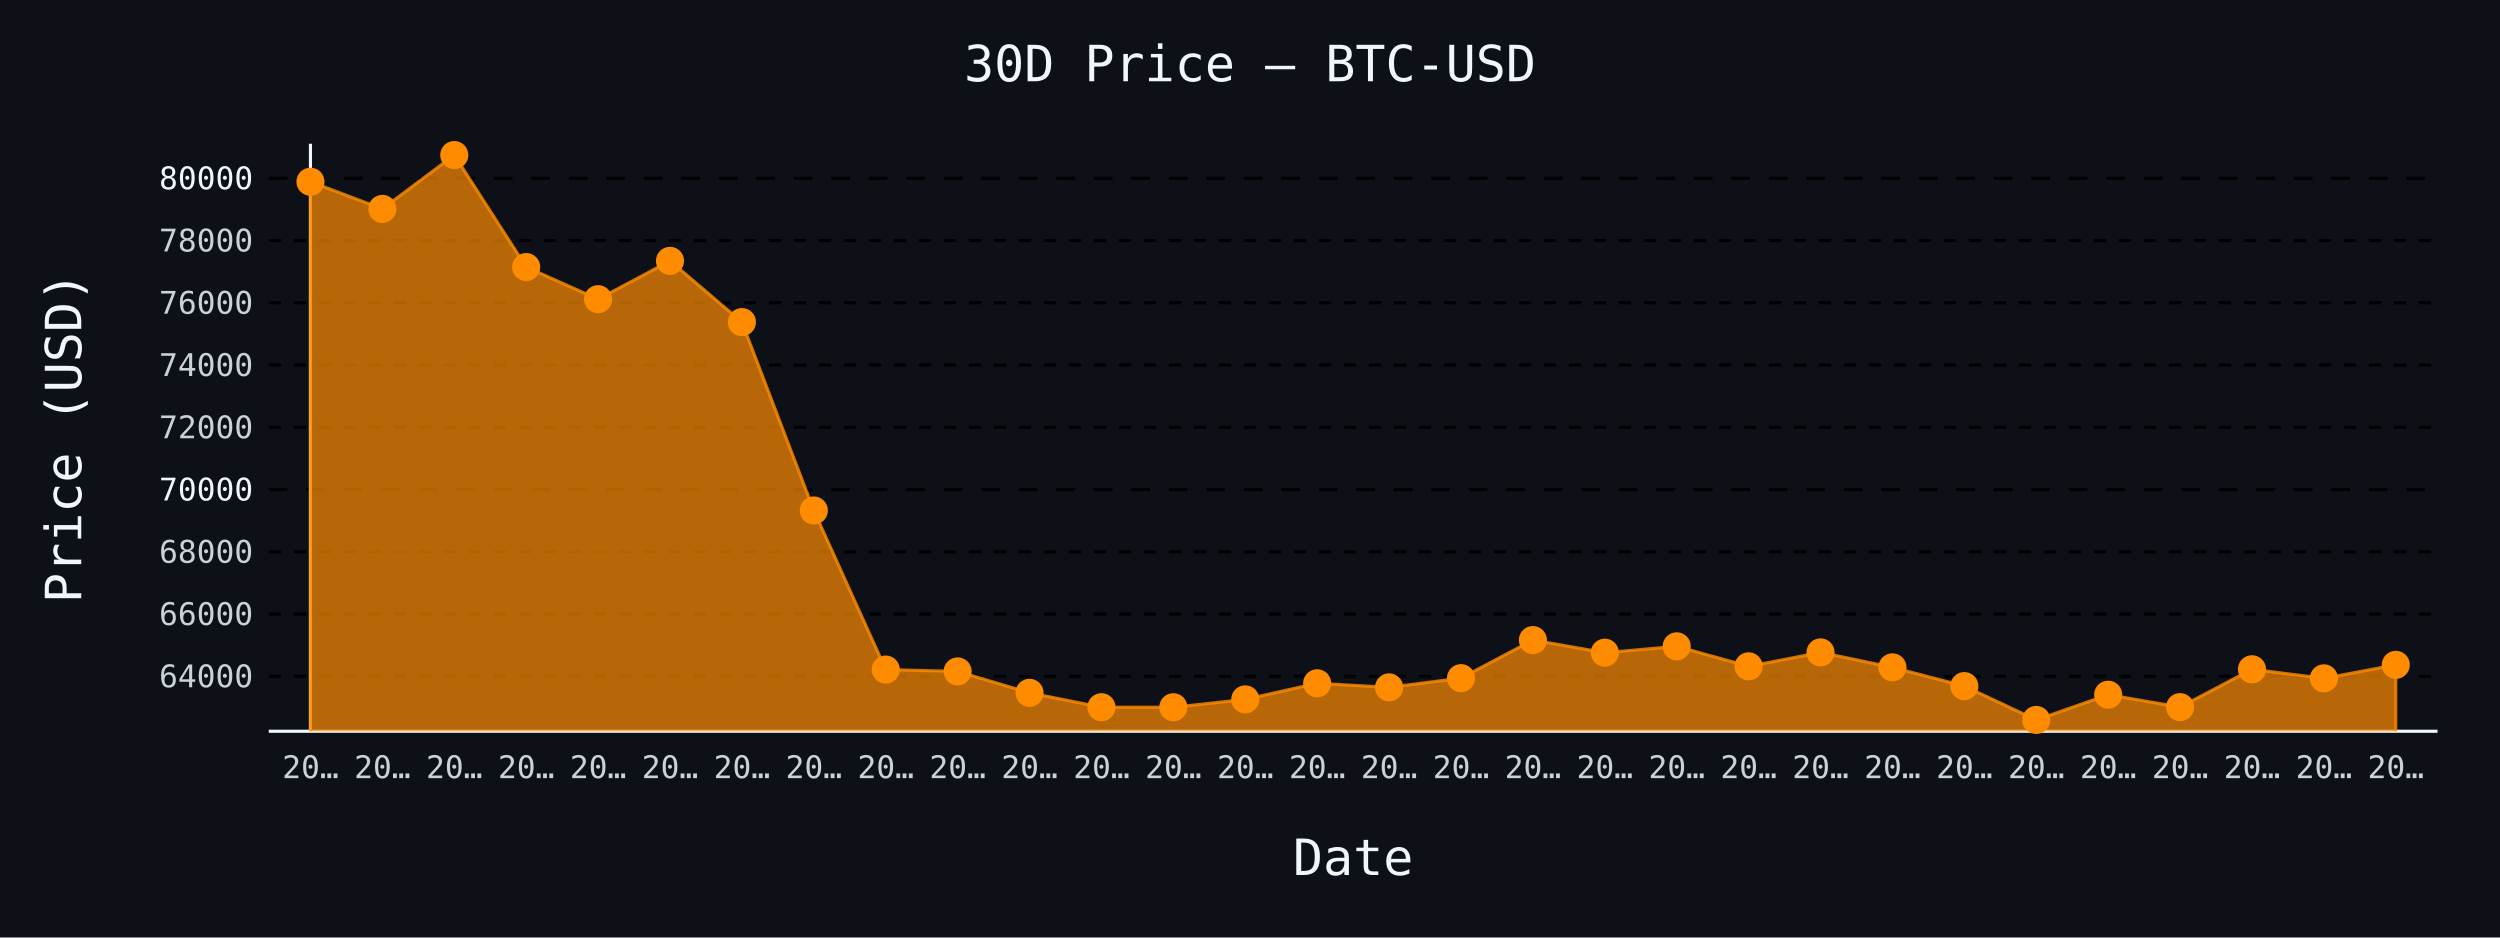
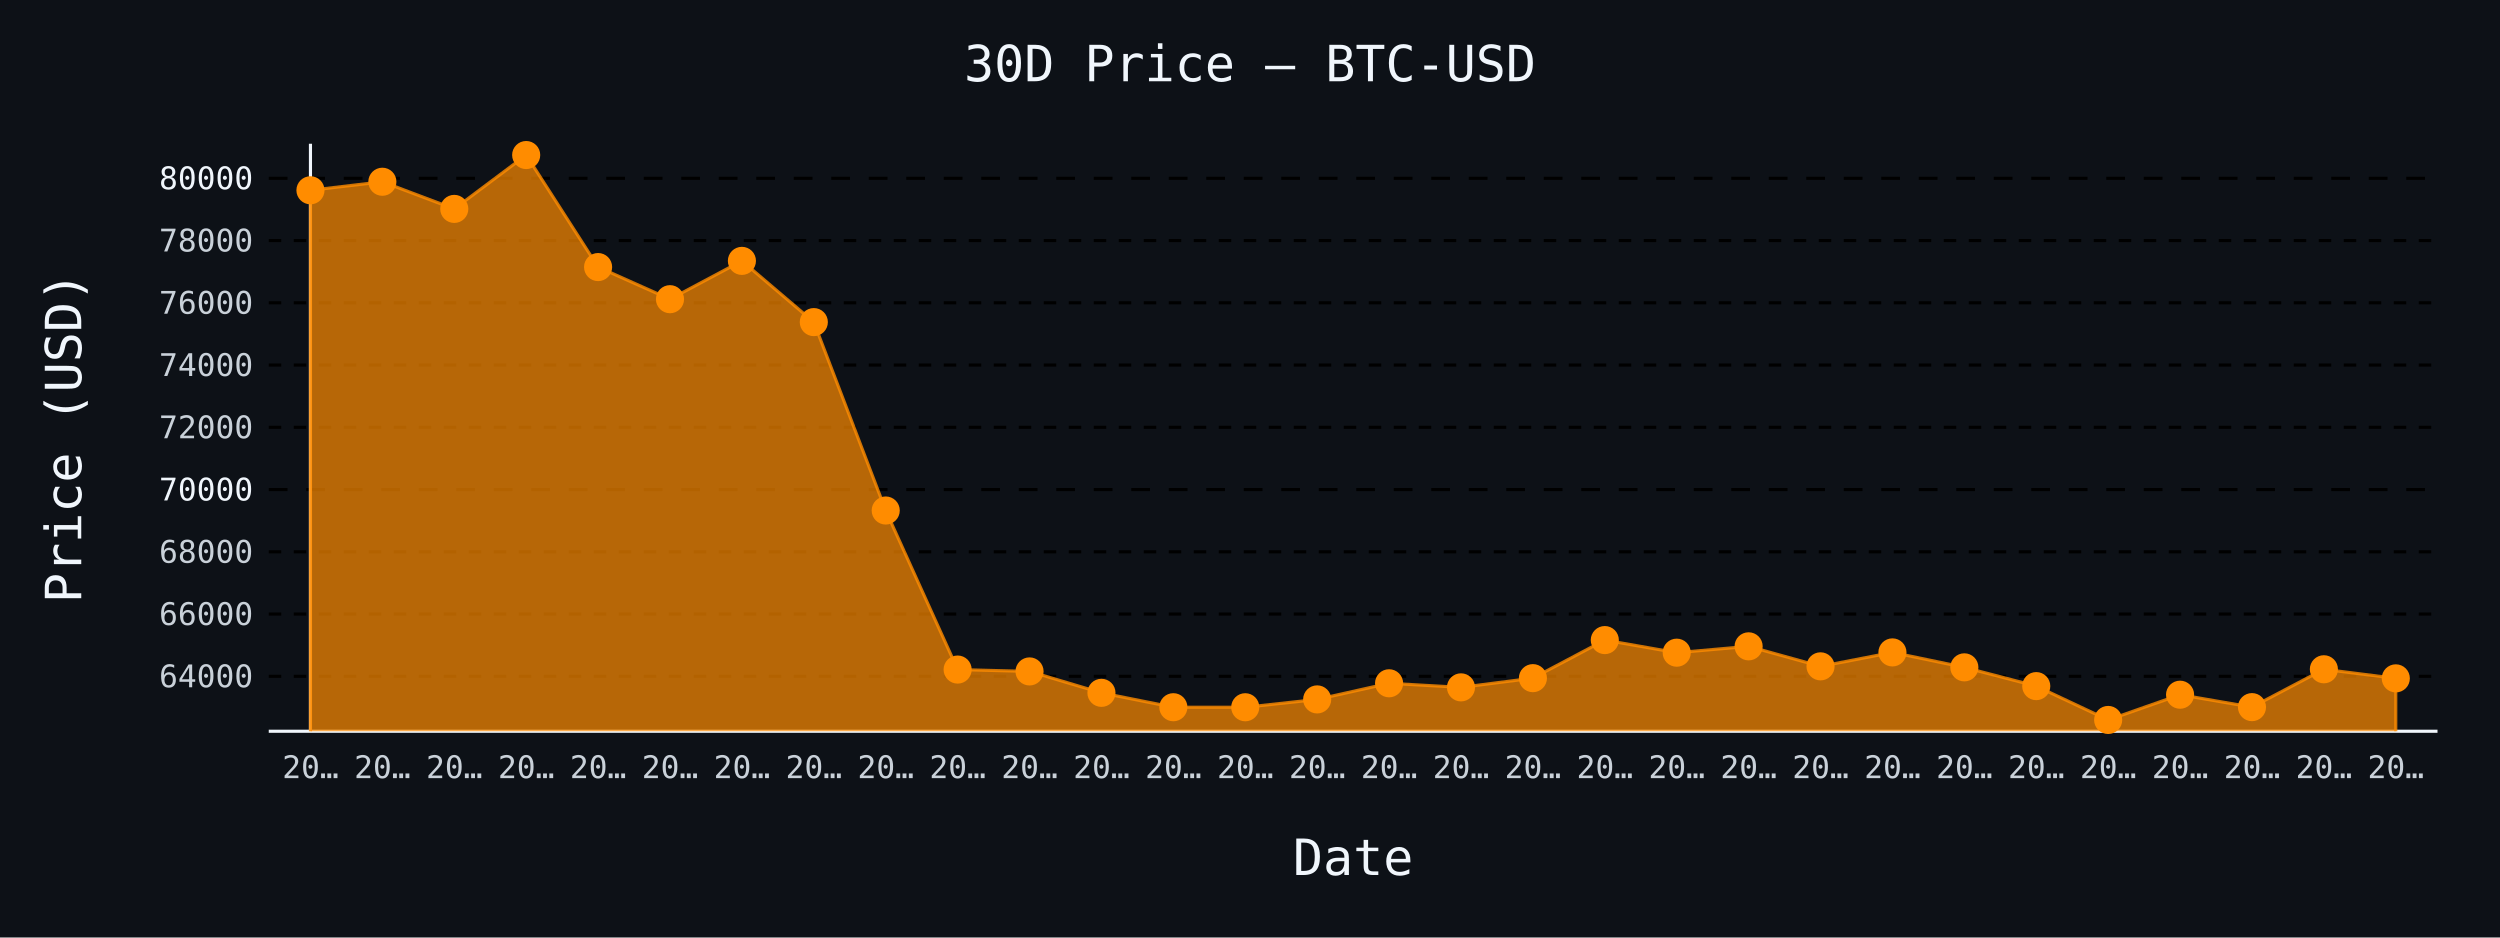
- <svg xmlns="http://www.w3.org/2000/svg" id="chart-0b46a574-34e0-4c50-af1b-cf3fa506cf15" class="pygal-chart" viewBox="0 0 800 300">
+ <svg xmlns="http://www.w3.org/2000/svg" id="chart-ab1d3163-944b-448a-abc1-00a0989a9eb6" class="pygal-chart" viewBox="0 0 800 300">
  <defs>
-     <style type="text/css">#chart-0b46a574-34e0-4c50-af1b-cf3fa506cf15{-webkit-user-select:none;-webkit-font-smoothing:antialiased;font-family:monospace}#chart-0b46a574-34e0-4c50-af1b-cf3fa506cf15 .title{font-family:monospace;font-size:16px}#chart-0b46a574-34e0-4c50-af1b-cf3fa506cf15 .legends .legend text{font-family:monospace;font-size:14px}#chart-0b46a574-34e0-4c50-af1b-cf3fa506cf15 .axis text{font-family:monospace;font-size:10px}#chart-0b46a574-34e0-4c50-af1b-cf3fa506cf15 .axis text.major{font-family:monospace;font-size:10px}#chart-0b46a574-34e0-4c50-af1b-cf3fa506cf15 .text-overlay text.value{font-family:monospace;font-size:16px}#chart-0b46a574-34e0-4c50-af1b-cf3fa506cf15 .text-overlay text.label{font-family:monospace;font-size:10px}#chart-0b46a574-34e0-4c50-af1b-cf3fa506cf15 .tooltip{font-family:monospace;font-size:14px}#chart-0b46a574-34e0-4c50-af1b-cf3fa506cf15 text.no_data{font-family:monospace;font-size:64px}
- #chart-0b46a574-34e0-4c50-af1b-cf3fa506cf15{background-color:#0d1117}#chart-0b46a574-34e0-4c50-af1b-cf3fa506cf15 path,#chart-0b46a574-34e0-4c50-af1b-cf3fa506cf15 line,#chart-0b46a574-34e0-4c50-af1b-cf3fa506cf15 rect,#chart-0b46a574-34e0-4c50-af1b-cf3fa506cf15 circle{-webkit-transition:150ms;-moz-transition:150ms;transition:150ms}#chart-0b46a574-34e0-4c50-af1b-cf3fa506cf15 .graph &gt; .background{fill:#0d1117}#chart-0b46a574-34e0-4c50-af1b-cf3fa506cf15 .plot &gt; .background{fill:#0d1117}#chart-0b46a574-34e0-4c50-af1b-cf3fa506cf15 .graph{fill:#c9d1d9}#chart-0b46a574-34e0-4c50-af1b-cf3fa506cf15 text.no_data{fill:#f0f6fc}#chart-0b46a574-34e0-4c50-af1b-cf3fa506cf15 .title{fill:#f0f6fc}#chart-0b46a574-34e0-4c50-af1b-cf3fa506cf15 .legends .legend text{fill:#c9d1d9}#chart-0b46a574-34e0-4c50-af1b-cf3fa506cf15 .legends .legend:hover text{fill:#f0f6fc}#chart-0b46a574-34e0-4c50-af1b-cf3fa506cf15 .axis .line{stroke:#f0f6fc}#chart-0b46a574-34e0-4c50-af1b-cf3fa506cf15 .axis .guide.line{stroke:#8b949e}#chart-0b46a574-34e0-4c50-af1b-cf3fa506cf15 .axis .major.line{stroke:#c9d1d9}#chart-0b46a574-34e0-4c50-af1b-cf3fa506cf15 .axis text.major{fill:#f0f6fc}#chart-0b46a574-34e0-4c50-af1b-cf3fa506cf15 .axis.y .guides:hover .guide.line,#chart-0b46a574-34e0-4c50-af1b-cf3fa506cf15 .line-graph .axis.x .guides:hover .guide.line,#chart-0b46a574-34e0-4c50-af1b-cf3fa506cf15 .stackedline-graph .axis.x .guides:hover .guide.line,#chart-0b46a574-34e0-4c50-af1b-cf3fa506cf15 .xy-graph .axis.x .guides:hover .guide.line{stroke:#f0f6fc}#chart-0b46a574-34e0-4c50-af1b-cf3fa506cf15 .axis .guides:hover text{fill:#f0f6fc}#chart-0b46a574-34e0-4c50-af1b-cf3fa506cf15 .reactive{fill-opacity:.7;stroke-opacity:.8;stroke-width:1}#chart-0b46a574-34e0-4c50-af1b-cf3fa506cf15 .ci{stroke:#c9d1d9}#chart-0b46a574-34e0-4c50-af1b-cf3fa506cf15 .reactive.active,#chart-0b46a574-34e0-4c50-af1b-cf3fa506cf15 .active .reactive{fill-opacity:.8;stroke-opacity:.9;stroke-width:4}#chart-0b46a574-34e0-4c50-af1b-cf3fa506cf15 .ci .reactive.active{stroke-width:1.5}#chart-0b46a574-34e0-4c50-af1b-cf3fa506cf15 .series text{fill:#f0f6fc}#chart-0b46a574-34e0-4c50-af1b-cf3fa506cf15 .tooltip rect{fill:#0d1117;stroke:#f0f6fc;-webkit-transition:opacity 150ms;-moz-transition:opacity 150ms;transition:opacity 150ms}#chart-0b46a574-34e0-4c50-af1b-cf3fa506cf15 .tooltip .label{fill:#c9d1d9}#chart-0b46a574-34e0-4c50-af1b-cf3fa506cf15 .tooltip .label{fill:#c9d1d9}#chart-0b46a574-34e0-4c50-af1b-cf3fa506cf15 .tooltip .legend{font-size:.8em;fill:#8b949e}#chart-0b46a574-34e0-4c50-af1b-cf3fa506cf15 .tooltip .x_label{font-size:.6em;fill:#f0f6fc}#chart-0b46a574-34e0-4c50-af1b-cf3fa506cf15 .tooltip .xlink{font-size:.5em;text-decoration:underline}#chart-0b46a574-34e0-4c50-af1b-cf3fa506cf15 .tooltip .value{font-size:1.5em}#chart-0b46a574-34e0-4c50-af1b-cf3fa506cf15 .bound{font-size:.5em}#chart-0b46a574-34e0-4c50-af1b-cf3fa506cf15 .max-value{font-size:.75em;fill:#8b949e}#chart-0b46a574-34e0-4c50-af1b-cf3fa506cf15 .map-element{fill:#0d1117;stroke:#8b949e !important}#chart-0b46a574-34e0-4c50-af1b-cf3fa506cf15 .map-element .reactive{fill-opacity:inherit;stroke-opacity:inherit}#chart-0b46a574-34e0-4c50-af1b-cf3fa506cf15 .color-0,#chart-0b46a574-34e0-4c50-af1b-cf3fa506cf15 .color-0 a:visited{stroke:#ff8c00;fill:#ff8c00}#chart-0b46a574-34e0-4c50-af1b-cf3fa506cf15 .text-overlay .color-0 text{fill:black}
- #chart-0b46a574-34e0-4c50-af1b-cf3fa506cf15 text.no_data{text-anchor:middle}#chart-0b46a574-34e0-4c50-af1b-cf3fa506cf15 .guide.line{fill:none}#chart-0b46a574-34e0-4c50-af1b-cf3fa506cf15 .centered{text-anchor:middle}#chart-0b46a574-34e0-4c50-af1b-cf3fa506cf15 .title{text-anchor:middle}#chart-0b46a574-34e0-4c50-af1b-cf3fa506cf15 .legends .legend text{fill-opacity:1}#chart-0b46a574-34e0-4c50-af1b-cf3fa506cf15 .axis.x text{text-anchor:middle}#chart-0b46a574-34e0-4c50-af1b-cf3fa506cf15 .axis.x:not(.web) text[transform]{text-anchor:start}#chart-0b46a574-34e0-4c50-af1b-cf3fa506cf15 .axis.x:not(.web) text[transform].backwards{text-anchor:end}#chart-0b46a574-34e0-4c50-af1b-cf3fa506cf15 .axis.y text{text-anchor:end}#chart-0b46a574-34e0-4c50-af1b-cf3fa506cf15 .axis.y text[transform].backwards{text-anchor:start}#chart-0b46a574-34e0-4c50-af1b-cf3fa506cf15 .axis.y2 text{text-anchor:start}#chart-0b46a574-34e0-4c50-af1b-cf3fa506cf15 .axis.y2 text[transform].backwards{text-anchor:end}#chart-0b46a574-34e0-4c50-af1b-cf3fa506cf15 .axis .guide.line{stroke-dasharray:4,4;stroke:black}#chart-0b46a574-34e0-4c50-af1b-cf3fa506cf15 .axis .major.guide.line{stroke-dasharray:6,6;stroke:black}#chart-0b46a574-34e0-4c50-af1b-cf3fa506cf15 .horizontal .axis.y .guide.line,#chart-0b46a574-34e0-4c50-af1b-cf3fa506cf15 .horizontal .axis.y2 .guide.line,#chart-0b46a574-34e0-4c50-af1b-cf3fa506cf15 .vertical .axis.x .guide.line{opacity:0}#chart-0b46a574-34e0-4c50-af1b-cf3fa506cf15 .horizontal .axis.always_show .guide.line,#chart-0b46a574-34e0-4c50-af1b-cf3fa506cf15 .vertical .axis.always_show .guide.line{opacity:1 !important}#chart-0b46a574-34e0-4c50-af1b-cf3fa506cf15 .axis.y .guides:hover .guide.line,#chart-0b46a574-34e0-4c50-af1b-cf3fa506cf15 .axis.y2 .guides:hover .guide.line,#chart-0b46a574-34e0-4c50-af1b-cf3fa506cf15 .axis.x .guides:hover .guide.line{opacity:1}#chart-0b46a574-34e0-4c50-af1b-cf3fa506cf15 .axis .guides:hover text{opacity:1}#chart-0b46a574-34e0-4c50-af1b-cf3fa506cf15 .nofill{fill:none}#chart-0b46a574-34e0-4c50-af1b-cf3fa506cf15 .subtle-fill{fill-opacity:.2}#chart-0b46a574-34e0-4c50-af1b-cf3fa506cf15 .dot{stroke-width:1px;fill-opacity:1;stroke-opacity:1}#chart-0b46a574-34e0-4c50-af1b-cf3fa506cf15 .dot.active{stroke-width:5px}#chart-0b46a574-34e0-4c50-af1b-cf3fa506cf15 .dot.negative{fill:transparent}#chart-0b46a574-34e0-4c50-af1b-cf3fa506cf15 text,#chart-0b46a574-34e0-4c50-af1b-cf3fa506cf15 tspan{stroke:none !important}#chart-0b46a574-34e0-4c50-af1b-cf3fa506cf15 .series text.active{opacity:1}#chart-0b46a574-34e0-4c50-af1b-cf3fa506cf15 .tooltip rect{fill-opacity:.95;stroke-width:.5}#chart-0b46a574-34e0-4c50-af1b-cf3fa506cf15 .tooltip text{fill-opacity:1}#chart-0b46a574-34e0-4c50-af1b-cf3fa506cf15 .showable{visibility:hidden}#chart-0b46a574-34e0-4c50-af1b-cf3fa506cf15 .showable.shown{visibility:visible}#chart-0b46a574-34e0-4c50-af1b-cf3fa506cf15 .gauge-background{fill:rgba(229,229,229,1);stroke:none}#chart-0b46a574-34e0-4c50-af1b-cf3fa506cf15 .bg-lines{stroke:#0d1117;stroke-width:2px}</style>
+     <style type="text/css">#chart-ab1d3163-944b-448a-abc1-00a0989a9eb6{-webkit-user-select:none;-webkit-font-smoothing:antialiased;font-family:monospace}#chart-ab1d3163-944b-448a-abc1-00a0989a9eb6 .title{font-family:monospace;font-size:16px}#chart-ab1d3163-944b-448a-abc1-00a0989a9eb6 .legends .legend text{font-family:monospace;font-size:14px}#chart-ab1d3163-944b-448a-abc1-00a0989a9eb6 .axis text{font-family:monospace;font-size:10px}#chart-ab1d3163-944b-448a-abc1-00a0989a9eb6 .axis text.major{font-family:monospace;font-size:10px}#chart-ab1d3163-944b-448a-abc1-00a0989a9eb6 .text-overlay text.value{font-family:monospace;font-size:16px}#chart-ab1d3163-944b-448a-abc1-00a0989a9eb6 .text-overlay text.label{font-family:monospace;font-size:10px}#chart-ab1d3163-944b-448a-abc1-00a0989a9eb6 .tooltip{font-family:monospace;font-size:14px}#chart-ab1d3163-944b-448a-abc1-00a0989a9eb6 text.no_data{font-family:monospace;font-size:64px}
+ #chart-ab1d3163-944b-448a-abc1-00a0989a9eb6{background-color:#0d1117}#chart-ab1d3163-944b-448a-abc1-00a0989a9eb6 path,#chart-ab1d3163-944b-448a-abc1-00a0989a9eb6 line,#chart-ab1d3163-944b-448a-abc1-00a0989a9eb6 rect,#chart-ab1d3163-944b-448a-abc1-00a0989a9eb6 circle{-webkit-transition:150ms;-moz-transition:150ms;transition:150ms}#chart-ab1d3163-944b-448a-abc1-00a0989a9eb6 .graph &gt; .background{fill:#0d1117}#chart-ab1d3163-944b-448a-abc1-00a0989a9eb6 .plot &gt; .background{fill:#0d1117}#chart-ab1d3163-944b-448a-abc1-00a0989a9eb6 .graph{fill:#c9d1d9}#chart-ab1d3163-944b-448a-abc1-00a0989a9eb6 text.no_data{fill:#f0f6fc}#chart-ab1d3163-944b-448a-abc1-00a0989a9eb6 .title{fill:#f0f6fc}#chart-ab1d3163-944b-448a-abc1-00a0989a9eb6 .legends .legend text{fill:#c9d1d9}#chart-ab1d3163-944b-448a-abc1-00a0989a9eb6 .legends .legend:hover text{fill:#f0f6fc}#chart-ab1d3163-944b-448a-abc1-00a0989a9eb6 .axis .line{stroke:#f0f6fc}#chart-ab1d3163-944b-448a-abc1-00a0989a9eb6 .axis .guide.line{stroke:#8b949e}#chart-ab1d3163-944b-448a-abc1-00a0989a9eb6 .axis .major.line{stroke:#c9d1d9}#chart-ab1d3163-944b-448a-abc1-00a0989a9eb6 .axis text.major{fill:#f0f6fc}#chart-ab1d3163-944b-448a-abc1-00a0989a9eb6 .axis.y .guides:hover .guide.line,#chart-ab1d3163-944b-448a-abc1-00a0989a9eb6 .line-graph .axis.x .guides:hover .guide.line,#chart-ab1d3163-944b-448a-abc1-00a0989a9eb6 .stackedline-graph .axis.x .guides:hover .guide.line,#chart-ab1d3163-944b-448a-abc1-00a0989a9eb6 .xy-graph .axis.x .guides:hover .guide.line{stroke:#f0f6fc}#chart-ab1d3163-944b-448a-abc1-00a0989a9eb6 .axis .guides:hover text{fill:#f0f6fc}#chart-ab1d3163-944b-448a-abc1-00a0989a9eb6 .reactive{fill-opacity:.7;stroke-opacity:.8;stroke-width:1}#chart-ab1d3163-944b-448a-abc1-00a0989a9eb6 .ci{stroke:#c9d1d9}#chart-ab1d3163-944b-448a-abc1-00a0989a9eb6 .reactive.active,#chart-ab1d3163-944b-448a-abc1-00a0989a9eb6 .active .reactive{fill-opacity:.8;stroke-opacity:.9;stroke-width:4}#chart-ab1d3163-944b-448a-abc1-00a0989a9eb6 .ci .reactive.active{stroke-width:1.5}#chart-ab1d3163-944b-448a-abc1-00a0989a9eb6 .series text{fill:#f0f6fc}#chart-ab1d3163-944b-448a-abc1-00a0989a9eb6 .tooltip rect{fill:#0d1117;stroke:#f0f6fc;-webkit-transition:opacity 150ms;-moz-transition:opacity 150ms;transition:opacity 150ms}#chart-ab1d3163-944b-448a-abc1-00a0989a9eb6 .tooltip .label{fill:#c9d1d9}#chart-ab1d3163-944b-448a-abc1-00a0989a9eb6 .tooltip .label{fill:#c9d1d9}#chart-ab1d3163-944b-448a-abc1-00a0989a9eb6 .tooltip .legend{font-size:.8em;fill:#8b949e}#chart-ab1d3163-944b-448a-abc1-00a0989a9eb6 .tooltip .x_label{font-size:.6em;fill:#f0f6fc}#chart-ab1d3163-944b-448a-abc1-00a0989a9eb6 .tooltip .xlink{font-size:.5em;text-decoration:underline}#chart-ab1d3163-944b-448a-abc1-00a0989a9eb6 .tooltip .value{font-size:1.5em}#chart-ab1d3163-944b-448a-abc1-00a0989a9eb6 .bound{font-size:.5em}#chart-ab1d3163-944b-448a-abc1-00a0989a9eb6 .max-value{font-size:.75em;fill:#8b949e}#chart-ab1d3163-944b-448a-abc1-00a0989a9eb6 .map-element{fill:#0d1117;stroke:#8b949e !important}#chart-ab1d3163-944b-448a-abc1-00a0989a9eb6 .map-element .reactive{fill-opacity:inherit;stroke-opacity:inherit}#chart-ab1d3163-944b-448a-abc1-00a0989a9eb6 .color-0,#chart-ab1d3163-944b-448a-abc1-00a0989a9eb6 .color-0 a:visited{stroke:#ff8c00;fill:#ff8c00}#chart-ab1d3163-944b-448a-abc1-00a0989a9eb6 .text-overlay .color-0 text{fill:black}
+ #chart-ab1d3163-944b-448a-abc1-00a0989a9eb6 text.no_data{text-anchor:middle}#chart-ab1d3163-944b-448a-abc1-00a0989a9eb6 .guide.line{fill:none}#chart-ab1d3163-944b-448a-abc1-00a0989a9eb6 .centered{text-anchor:middle}#chart-ab1d3163-944b-448a-abc1-00a0989a9eb6 .title{text-anchor:middle}#chart-ab1d3163-944b-448a-abc1-00a0989a9eb6 .legends .legend text{fill-opacity:1}#chart-ab1d3163-944b-448a-abc1-00a0989a9eb6 .axis.x text{text-anchor:middle}#chart-ab1d3163-944b-448a-abc1-00a0989a9eb6 .axis.x:not(.web) text[transform]{text-anchor:start}#chart-ab1d3163-944b-448a-abc1-00a0989a9eb6 .axis.x:not(.web) text[transform].backwards{text-anchor:end}#chart-ab1d3163-944b-448a-abc1-00a0989a9eb6 .axis.y text{text-anchor:end}#chart-ab1d3163-944b-448a-abc1-00a0989a9eb6 .axis.y text[transform].backwards{text-anchor:start}#chart-ab1d3163-944b-448a-abc1-00a0989a9eb6 .axis.y2 text{text-anchor:start}#chart-ab1d3163-944b-448a-abc1-00a0989a9eb6 .axis.y2 text[transform].backwards{text-anchor:end}#chart-ab1d3163-944b-448a-abc1-00a0989a9eb6 .axis .guide.line{stroke-dasharray:4,4;stroke:black}#chart-ab1d3163-944b-448a-abc1-00a0989a9eb6 .axis .major.guide.line{stroke-dasharray:6,6;stroke:black}#chart-ab1d3163-944b-448a-abc1-00a0989a9eb6 .horizontal .axis.y .guide.line,#chart-ab1d3163-944b-448a-abc1-00a0989a9eb6 .horizontal .axis.y2 .guide.line,#chart-ab1d3163-944b-448a-abc1-00a0989a9eb6 .vertical .axis.x .guide.line{opacity:0}#chart-ab1d3163-944b-448a-abc1-00a0989a9eb6 .horizontal .axis.always_show .guide.line,#chart-ab1d3163-944b-448a-abc1-00a0989a9eb6 .vertical .axis.always_show .guide.line{opacity:1 !important}#chart-ab1d3163-944b-448a-abc1-00a0989a9eb6 .axis.y .guides:hover .guide.line,#chart-ab1d3163-944b-448a-abc1-00a0989a9eb6 .axis.y2 .guides:hover .guide.line,#chart-ab1d3163-944b-448a-abc1-00a0989a9eb6 .axis.x .guides:hover .guide.line{opacity:1}#chart-ab1d3163-944b-448a-abc1-00a0989a9eb6 .axis .guides:hover text{opacity:1}#chart-ab1d3163-944b-448a-abc1-00a0989a9eb6 .nofill{fill:none}#chart-ab1d3163-944b-448a-abc1-00a0989a9eb6 .subtle-fill{fill-opacity:.2}#chart-ab1d3163-944b-448a-abc1-00a0989a9eb6 .dot{stroke-width:1px;fill-opacity:1;stroke-opacity:1}#chart-ab1d3163-944b-448a-abc1-00a0989a9eb6 .dot.active{stroke-width:5px}#chart-ab1d3163-944b-448a-abc1-00a0989a9eb6 .dot.negative{fill:transparent}#chart-ab1d3163-944b-448a-abc1-00a0989a9eb6 text,#chart-ab1d3163-944b-448a-abc1-00a0989a9eb6 tspan{stroke:none !important}#chart-ab1d3163-944b-448a-abc1-00a0989a9eb6 .series text.active{opacity:1}#chart-ab1d3163-944b-448a-abc1-00a0989a9eb6 .tooltip rect{fill-opacity:.95;stroke-width:.5}#chart-ab1d3163-944b-448a-abc1-00a0989a9eb6 .tooltip text{fill-opacity:1}#chart-ab1d3163-944b-448a-abc1-00a0989a9eb6 .showable{visibility:hidden}#chart-ab1d3163-944b-448a-abc1-00a0989a9eb6 .showable.shown{visibility:visible}#chart-ab1d3163-944b-448a-abc1-00a0989a9eb6 .gauge-background{fill:rgba(229,229,229,1);stroke:none}#chart-ab1d3163-944b-448a-abc1-00a0989a9eb6 .bg-lines{stroke:#0d1117;stroke-width:2px}</style>
  </defs>
  <g class="graph line-graph vertical">
    <rect x="0" y="0" width="800" height="300" class="background" />
    <g transform="translate(86, 46)" class="plot">
      <rect x="0" y="0" width="694.0" height="188" class="background" />
      <g class="axis y always_show">
        <path d="M0 188 h694" class="line" />
        <g class="guides">
          <path d="M0 170.42 h694" class="guide line" />
          <text x="-5" y="173.92" class="">64000</text>
        </g>
        <g class="guides">
          <path d="M0 150.5 h694" class="guide line" />
          <text x="-5" y="154" class="">66000</text>
        </g>
        <g class="guides">
          <path d="M0 130.579 h694" class="guide line" />
          <text x="-5" y="134.079" class="">68000</text>
        </g>
        <g class="guides">
          <path d="M0 110.659 h694" class="major guide line" />
          <text x="-5" y="114.159" class="major">70000</text>
        </g>
        <g class="guides">
          <path d="M0 90.738 h694" class="guide line" />
          <text x="-5" y="94.238" class="">72000</text>
        </g>
        <g class="guides">
          <path d="M0 70.817 h694" class="guide line" />
          <text x="-5" y="74.317" class="">74000</text>
        </g>
        <g class="guides">
          <path d="M0 50.897 h694" class="guide line" />
          <text x="-5" y="54.397" class="">76000</text>
        </g>
        <g class="guides">
          <path d="M0 30.976 h694" class="guide line" />
          <text x="-5" y="34.476" class="">78000</text>
        </g>
        <g class="guides">
          <path d="M0 11.056 h694" class="major guide line" />
          <text x="-5" y="14.556" class="major">80000</text>
        </g>
      </g>
      <g class="axis x">
        <g class="guides">
          <path d="M13.346 0 v188" class="line" />
          <text x="13.346" y="203.0" class="">20…</text>
        </g>
        <g class="guides">
          <path d="M36.357 0 v188" class="guide line" />
          <text x="36.357" y="203.0" class="">20…</text>
        </g>
        <g class="guides">
          <path d="M59.367 0 v188" class="guide line" />
          <text x="59.367" y="203.0" class="">20…</text>
        </g>
        <g class="guides">
          <path d="M82.378 0 v188" class="guide line" />
          <text x="82.378" y="203.0" class="">20…</text>
        </g>
        <g class="guides">
          <path d="M105.389 0 v188" class="guide line" />
          <text x="105.389" y="203.0" class="">20…</text>
        </g>
        <g class="guides">
          <path d="M128.399 0 v188" class="guide line" />
          <text x="128.399" y="203.0" class="">20…</text>
        </g>
        <g class="guides">
          <path d="M151.41 0 v188" class="guide line" />
          <text x="151.41" y="203.0" class="">20…</text>
        </g>
        <g class="guides">
          <path d="M174.42 0 v188" class="guide line" />
          <text x="174.42" y="203.0" class="">20…</text>
        </g>
        <g class="guides">
          <path d="M197.431 0 v188" class="guide line" />
          <text x="197.431" y="203.0" class="">20…</text>
        </g>
        <g class="guides">
          <path d="M220.442 0 v188" class="guide line" />
          <text x="220.442" y="203.0" class="">20…</text>
        </g>
        <g class="guides">
          <path d="M243.452 0 v188" class="guide line" />
          <text x="243.452" y="203.0" class="">20…</text>
        </g>
        <g class="guides">
          <path d="M266.463 0 v188" class="guide line" />
          <text x="266.463" y="203.0" class="">20…</text>
        </g>
        <g class="guides">
          <path d="M289.473 0 v188" class="guide line" />
          <text x="289.473" y="203.0" class="">20…</text>
        </g>
        <g class="guides">
          <path d="M312.484 0 v188" class="guide line" />
          <text x="312.484" y="203.0" class="">20…</text>
        </g>
        <g class="guides">
          <path d="M335.495 0 v188" class="guide line" />
          <text x="335.495" y="203.0" class="">20…</text>
        </g>
        <g class="guides">
          <path d="M358.505 0 v188" class="guide line" />
          <text x="358.505" y="203.0" class="">20…</text>
        </g>
        <g class="guides">
          <path d="M381.516 0 v188" class="guide line" />
          <text x="381.516" y="203.0" class="">20…</text>
        </g>
        <g class="guides">
          <path d="M404.527 0 v188" class="guide line" />
          <text x="404.527" y="203.0" class="">20…</text>
        </g>
        <g class="guides">
          <path d="M427.537 0 v188" class="guide line" />
          <text x="427.537" y="203.0" class="">20…</text>
        </g>
        <g class="guides">
          <path d="M450.548 0 v188" class="guide line" />
          <text x="450.548" y="203.0" class="">20…</text>
        </g>
        <g class="guides">
          <path d="M473.558 0 v188" class="guide line" />
          <text x="473.558" y="203.0" class="">20…</text>
        </g>
        <g class="guides">
          <path d="M496.569 0 v188" class="guide line" />
          <text x="496.569" y="203.0" class="">20…</text>
        </g>
        <g class="guides">
          <path d="M519.58 0 v188" class="guide line" />
          <text x="519.58" y="203.0" class="">20…</text>
        </g>
        <g class="guides">
          <path d="M542.59 0 v188" class="guide line" />
          <text x="542.59" y="203.0" class="">20…</text>
        </g>
        <g class="guides">
          <path d="M565.601 0 v188" class="guide line" />
          <text x="565.601" y="203.0" class="">20…</text>
        </g>
        <g class="guides">
          <path d="M588.611 0 v188" class="guide line" />
          <text x="588.611" y="203.0" class="">20…</text>
        </g>
        <g class="guides">
          <path d="M611.622 0 v188" class="guide line" />
          <text x="611.622" y="203.0" class="">20…</text>
        </g>
        <g class="guides">
          <path d="M634.633 0 v188" class="guide line" />
          <text x="634.633" y="203.0" class="">20…</text>
        </g>
        <g class="guides">
          <path d="M657.643 0 v188" class="guide line" />
          <text x="657.643" y="203.0" class="">20…</text>
        </g>
        <g class="guides">
          <path d="M680.654 0 v188" class="guide line" />
          <text x="680.654" y="203.0" class="">20…</text>
        </g>
      </g>
      <g class="series serie-0 color-0">
-         <path d="M13.346 188 L13.346 12.161 36.357 20.847 59.367 3.615 82.378 39.462 105.389 49.741 128.399 37.48 151.41 57.072 174.42 117.362 197.431 168.259 220.442 168.857 243.452 175.709 266.463 180.311 289.473 180.321 312.484 177.811 335.495 172.651 358.505 173.956 381.516 171.008 404.527 158.827 427.537 162.86 450.548 160.829 473.558 167.233 496.569 162.771 519.58 167.552 542.59 173.558 565.601 184.385 588.611 176.307 611.622 180.281 634.633 168.169 657.643 171.078 680.654 166.755 680.654 188" class="line reactive" />
+         <path d="M13.346 188 L13.346 14.89 36.357 12.161 59.367 20.847 82.378 3.615 105.389 39.462 128.399 49.741 151.41 37.48 174.42 57.072 197.431 117.362 220.442 168.259 243.452 168.857 266.463 175.709 289.473 180.311 312.484 180.321 335.495 177.811 358.505 172.651 381.516 173.956 404.527 171.008 427.537 158.827 450.548 162.86 473.558 160.829 496.569 167.233 519.58 162.771 542.59 167.552 565.601 173.558 588.611 184.385 611.622 176.307 634.633 180.281 657.643 168.169 680.654 171.078 680.654 188" class="line reactive" />
      </g>
    </g>
    <g class="titles">
      <text x="400.0" y="26" class="title plot_title">30D Price — BTC-USD</text>
      <text x="433.0" y="280" class="title">Date</text>
      <text x="0" y="166.0" class="title" transform="rotate(-90 0 140)">Price (USD)</text>
    </g>
    <g transform="translate(86, 46)" class="plot overlay">
      <g class="series serie-0 color-0">
        <g class="dots">
-           <circle cx="13.346" cy="12.161" r="4" class="dot reactive tooltip-trigger" />
-         </g>
-         <g class="dots">
-           <circle cx="36.357" cy="20.847" r="4" class="dot reactive tooltip-trigger" />
-         </g>
-         <g class="dots">
-           <circle cx="59.367" cy="3.615" r="4" class="dot reactive tooltip-trigger" />
-         </g>
-         <g class="dots">
-           <circle cx="82.378" cy="39.462" r="4" class="dot reactive tooltip-trigger" />
-         </g>
-         <g class="dots">
-           <circle cx="105.389" cy="49.741" r="4" class="dot reactive tooltip-trigger" />
-         </g>
-         <g class="dots">
-           <circle cx="128.399" cy="37.48" r="4" class="dot reactive tooltip-trigger" />
-         </g>
-         <g class="dots">
-           <circle cx="151.41" cy="57.072" r="4" class="dot reactive tooltip-trigger" />
-         </g>
-         <g class="dots">
-           <circle cx="174.42" cy="117.362" r="4" class="dot reactive tooltip-trigger" />
-         </g>
-         <g class="dots">
-           <circle cx="197.431" cy="168.259" r="4" class="dot reactive tooltip-trigger" />
-         </g>
-         <g class="dots">
-           <circle cx="220.442" cy="168.857" r="4" class="dot reactive tooltip-trigger" />
-         </g>
-         <g class="dots">
-           <circle cx="243.452" cy="175.709" r="4" class="dot reactive tooltip-trigger" />
-         </g>
-         <g class="dots">
-           <circle cx="266.463" cy="180.311" r="4" class="dot reactive tooltip-trigger" />
-         </g>
-         <g class="dots">
-           <circle cx="289.473" cy="180.321" r="4" class="dot reactive tooltip-trigger" />
-         </g>
-         <g class="dots">
-           <circle cx="312.484" cy="177.811" r="4" class="dot reactive tooltip-trigger" />
-         </g>
-         <g class="dots">
-           <circle cx="335.495" cy="172.651" r="4" class="dot reactive tooltip-trigger" />
-         </g>
-         <g class="dots">
-           <circle cx="358.505" cy="173.956" r="4" class="dot reactive tooltip-trigger" />
-         </g>
-         <g class="dots">
-           <circle cx="381.516" cy="171.008" r="4" class="dot reactive tooltip-trigger" />
-         </g>
-         <g class="dots">
-           <circle cx="404.527" cy="158.827" r="4" class="dot reactive tooltip-trigger" />
-         </g>
-         <g class="dots">
-           <circle cx="427.537" cy="162.86" r="4" class="dot reactive tooltip-trigger" />
-         </g>
-         <g class="dots">
-           <circle cx="450.548" cy="160.829" r="4" class="dot reactive tooltip-trigger" />
-         </g>
-         <g class="dots">
-           <circle cx="473.558" cy="167.233" r="4" class="dot reactive tooltip-trigger" />
-         </g>
-         <g class="dots">
-           <circle cx="496.569" cy="162.771" r="4" class="dot reactive tooltip-trigger" />
-         </g>
-         <g class="dots">
-           <circle cx="519.58" cy="167.552" r="4" class="dot reactive tooltip-trigger" />
-         </g>
-         <g class="dots">
-           <circle cx="542.59" cy="173.558" r="4" class="dot reactive tooltip-trigger" />
-         </g>
-         <g class="dots">
-           <circle cx="565.601" cy="184.385" r="4" class="dot reactive tooltip-trigger" />
-         </g>
-         <g class="dots">
-           <circle cx="588.611" cy="176.307" r="4" class="dot reactive tooltip-trigger" />
-         </g>
-         <g class="dots">
-           <circle cx="611.622" cy="180.281" r="4" class="dot reactive tooltip-trigger" />
-         </g>
-         <g class="dots">
-           <circle cx="634.633" cy="168.169" r="4" class="dot reactive tooltip-trigger" />
-         </g>
-         <g class="dots">
-           <circle cx="657.643" cy="171.078" r="4" class="dot reactive tooltip-trigger" />
-         </g>
-         <g class="dots">
-           <circle cx="680.654" cy="166.755" r="4" class="dot reactive tooltip-trigger" />
+           <circle cx="13.346" cy="14.89" r="4" class="dot reactive tooltip-trigger" />
+         </g>
+         <g class="dots">
+           <circle cx="36.357" cy="12.161" r="4" class="dot reactive tooltip-trigger" />
+         </g>
+         <g class="dots">
+           <circle cx="59.367" cy="20.847" r="4" class="dot reactive tooltip-trigger" />
+         </g>
+         <g class="dots">
+           <circle cx="82.378" cy="3.615" r="4" class="dot reactive tooltip-trigger" />
+         </g>
+         <g class="dots">
+           <circle cx="105.389" cy="39.462" r="4" class="dot reactive tooltip-trigger" />
+         </g>
+         <g class="dots">
+           <circle cx="128.399" cy="49.741" r="4" class="dot reactive tooltip-trigger" />
+         </g>
+         <g class="dots">
+           <circle cx="151.41" cy="37.48" r="4" class="dot reactive tooltip-trigger" />
+         </g>
+         <g class="dots">
+           <circle cx="174.42" cy="57.072" r="4" class="dot reactive tooltip-trigger" />
+         </g>
+         <g class="dots">
+           <circle cx="197.431" cy="117.362" r="4" class="dot reactive tooltip-trigger" />
+         </g>
+         <g class="dots">
+           <circle cx="220.442" cy="168.259" r="4" class="dot reactive tooltip-trigger" />
+         </g>
+         <g class="dots">
+           <circle cx="243.452" cy="168.857" r="4" class="dot reactive tooltip-trigger" />
+         </g>
+         <g class="dots">
+           <circle cx="266.463" cy="175.709" r="4" class="dot reactive tooltip-trigger" />
+         </g>
+         <g class="dots">
+           <circle cx="289.473" cy="180.311" r="4" class="dot reactive tooltip-trigger" />
+         </g>
+         <g class="dots">
+           <circle cx="312.484" cy="180.321" r="4" class="dot reactive tooltip-trigger" />
+         </g>
+         <g class="dots">
+           <circle cx="335.495" cy="177.811" r="4" class="dot reactive tooltip-trigger" />
+         </g>
+         <g class="dots">
+           <circle cx="358.505" cy="172.651" r="4" class="dot reactive tooltip-trigger" />
+         </g>
+         <g class="dots">
+           <circle cx="381.516" cy="173.956" r="4" class="dot reactive tooltip-trigger" />
+         </g>
+         <g class="dots">
+           <circle cx="404.527" cy="171.008" r="4" class="dot reactive tooltip-trigger" />
+         </g>
+         <g class="dots">
+           <circle cx="427.537" cy="158.827" r="4" class="dot reactive tooltip-trigger" />
+         </g>
+         <g class="dots">
+           <circle cx="450.548" cy="162.86" r="4" class="dot reactive tooltip-trigger" />
+         </g>
+         <g class="dots">
+           <circle cx="473.558" cy="160.829" r="4" class="dot reactive tooltip-trigger" />
+         </g>
+         <g class="dots">
+           <circle cx="496.569" cy="167.233" r="4" class="dot reactive tooltip-trigger" />
+         </g>
+         <g class="dots">
+           <circle cx="519.58" cy="162.771" r="4" class="dot reactive tooltip-trigger" />
+         </g>
+         <g class="dots">
+           <circle cx="542.59" cy="167.552" r="4" class="dot reactive tooltip-trigger" />
+         </g>
+         <g class="dots">
+           <circle cx="565.601" cy="173.558" r="4" class="dot reactive tooltip-trigger" />
+         </g>
+         <g class="dots">
+           <circle cx="588.611" cy="184.385" r="4" class="dot reactive tooltip-trigger" />
+         </g>
+         <g class="dots">
+           <circle cx="611.622" cy="176.307" r="4" class="dot reactive tooltip-trigger" />
+         </g>
+         <g class="dots">
+           <circle cx="634.633" cy="180.281" r="4" class="dot reactive tooltip-trigger" />
+         </g>
+         <g class="dots">
+           <circle cx="657.643" cy="168.169" r="4" class="dot reactive tooltip-trigger" />
+         </g>
+         <g class="dots">
+           <circle cx="680.654" cy="171.078" r="4" class="dot reactive tooltip-trigger" />
        </g>
      </g>
    </g>
    <g transform="translate(86, 46)" class="plot text-overlay">
      <g class="series serie-0 color-0" />
    </g>
    <g transform="translate(86, 46)" class="plot tooltip-overlay">
      <g transform="translate(0 0)" style="opacity: 0" class="tooltip">
        <rect rx="0" ry="0" width="0" height="0" class="tooltip-box" />
        <g class="text" />
      </g>
    </g>
  </g>
</svg>
